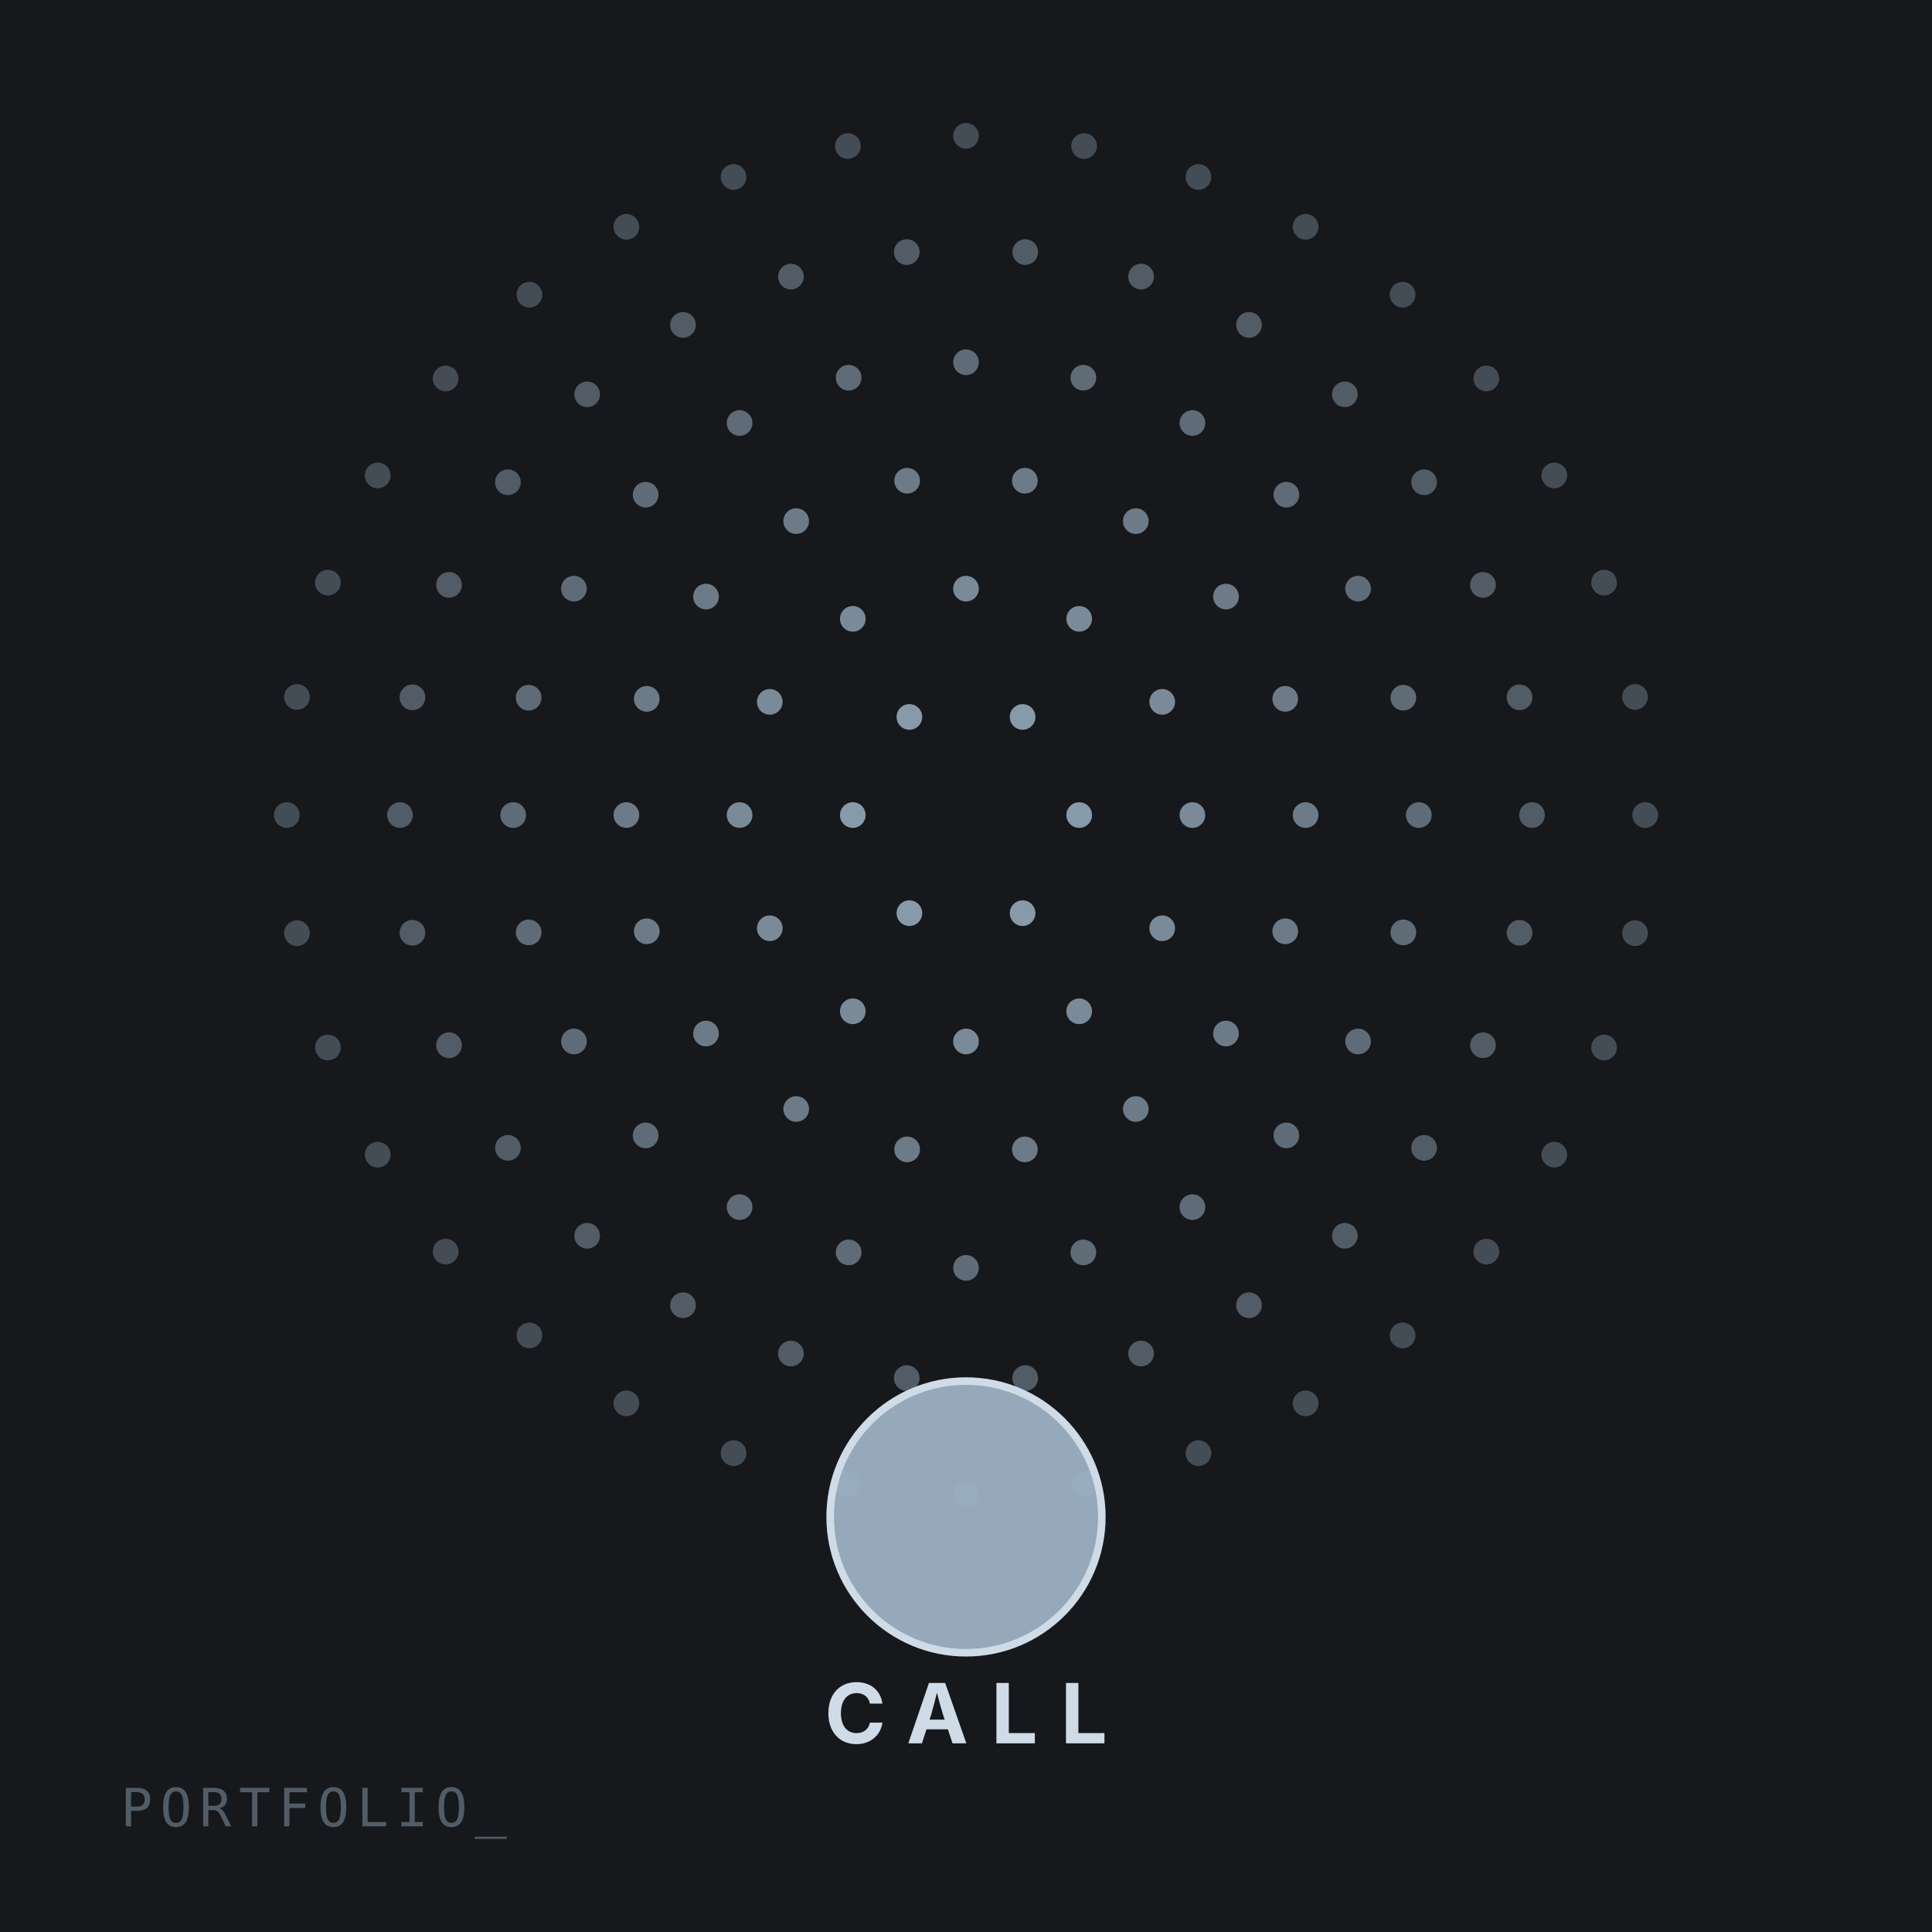
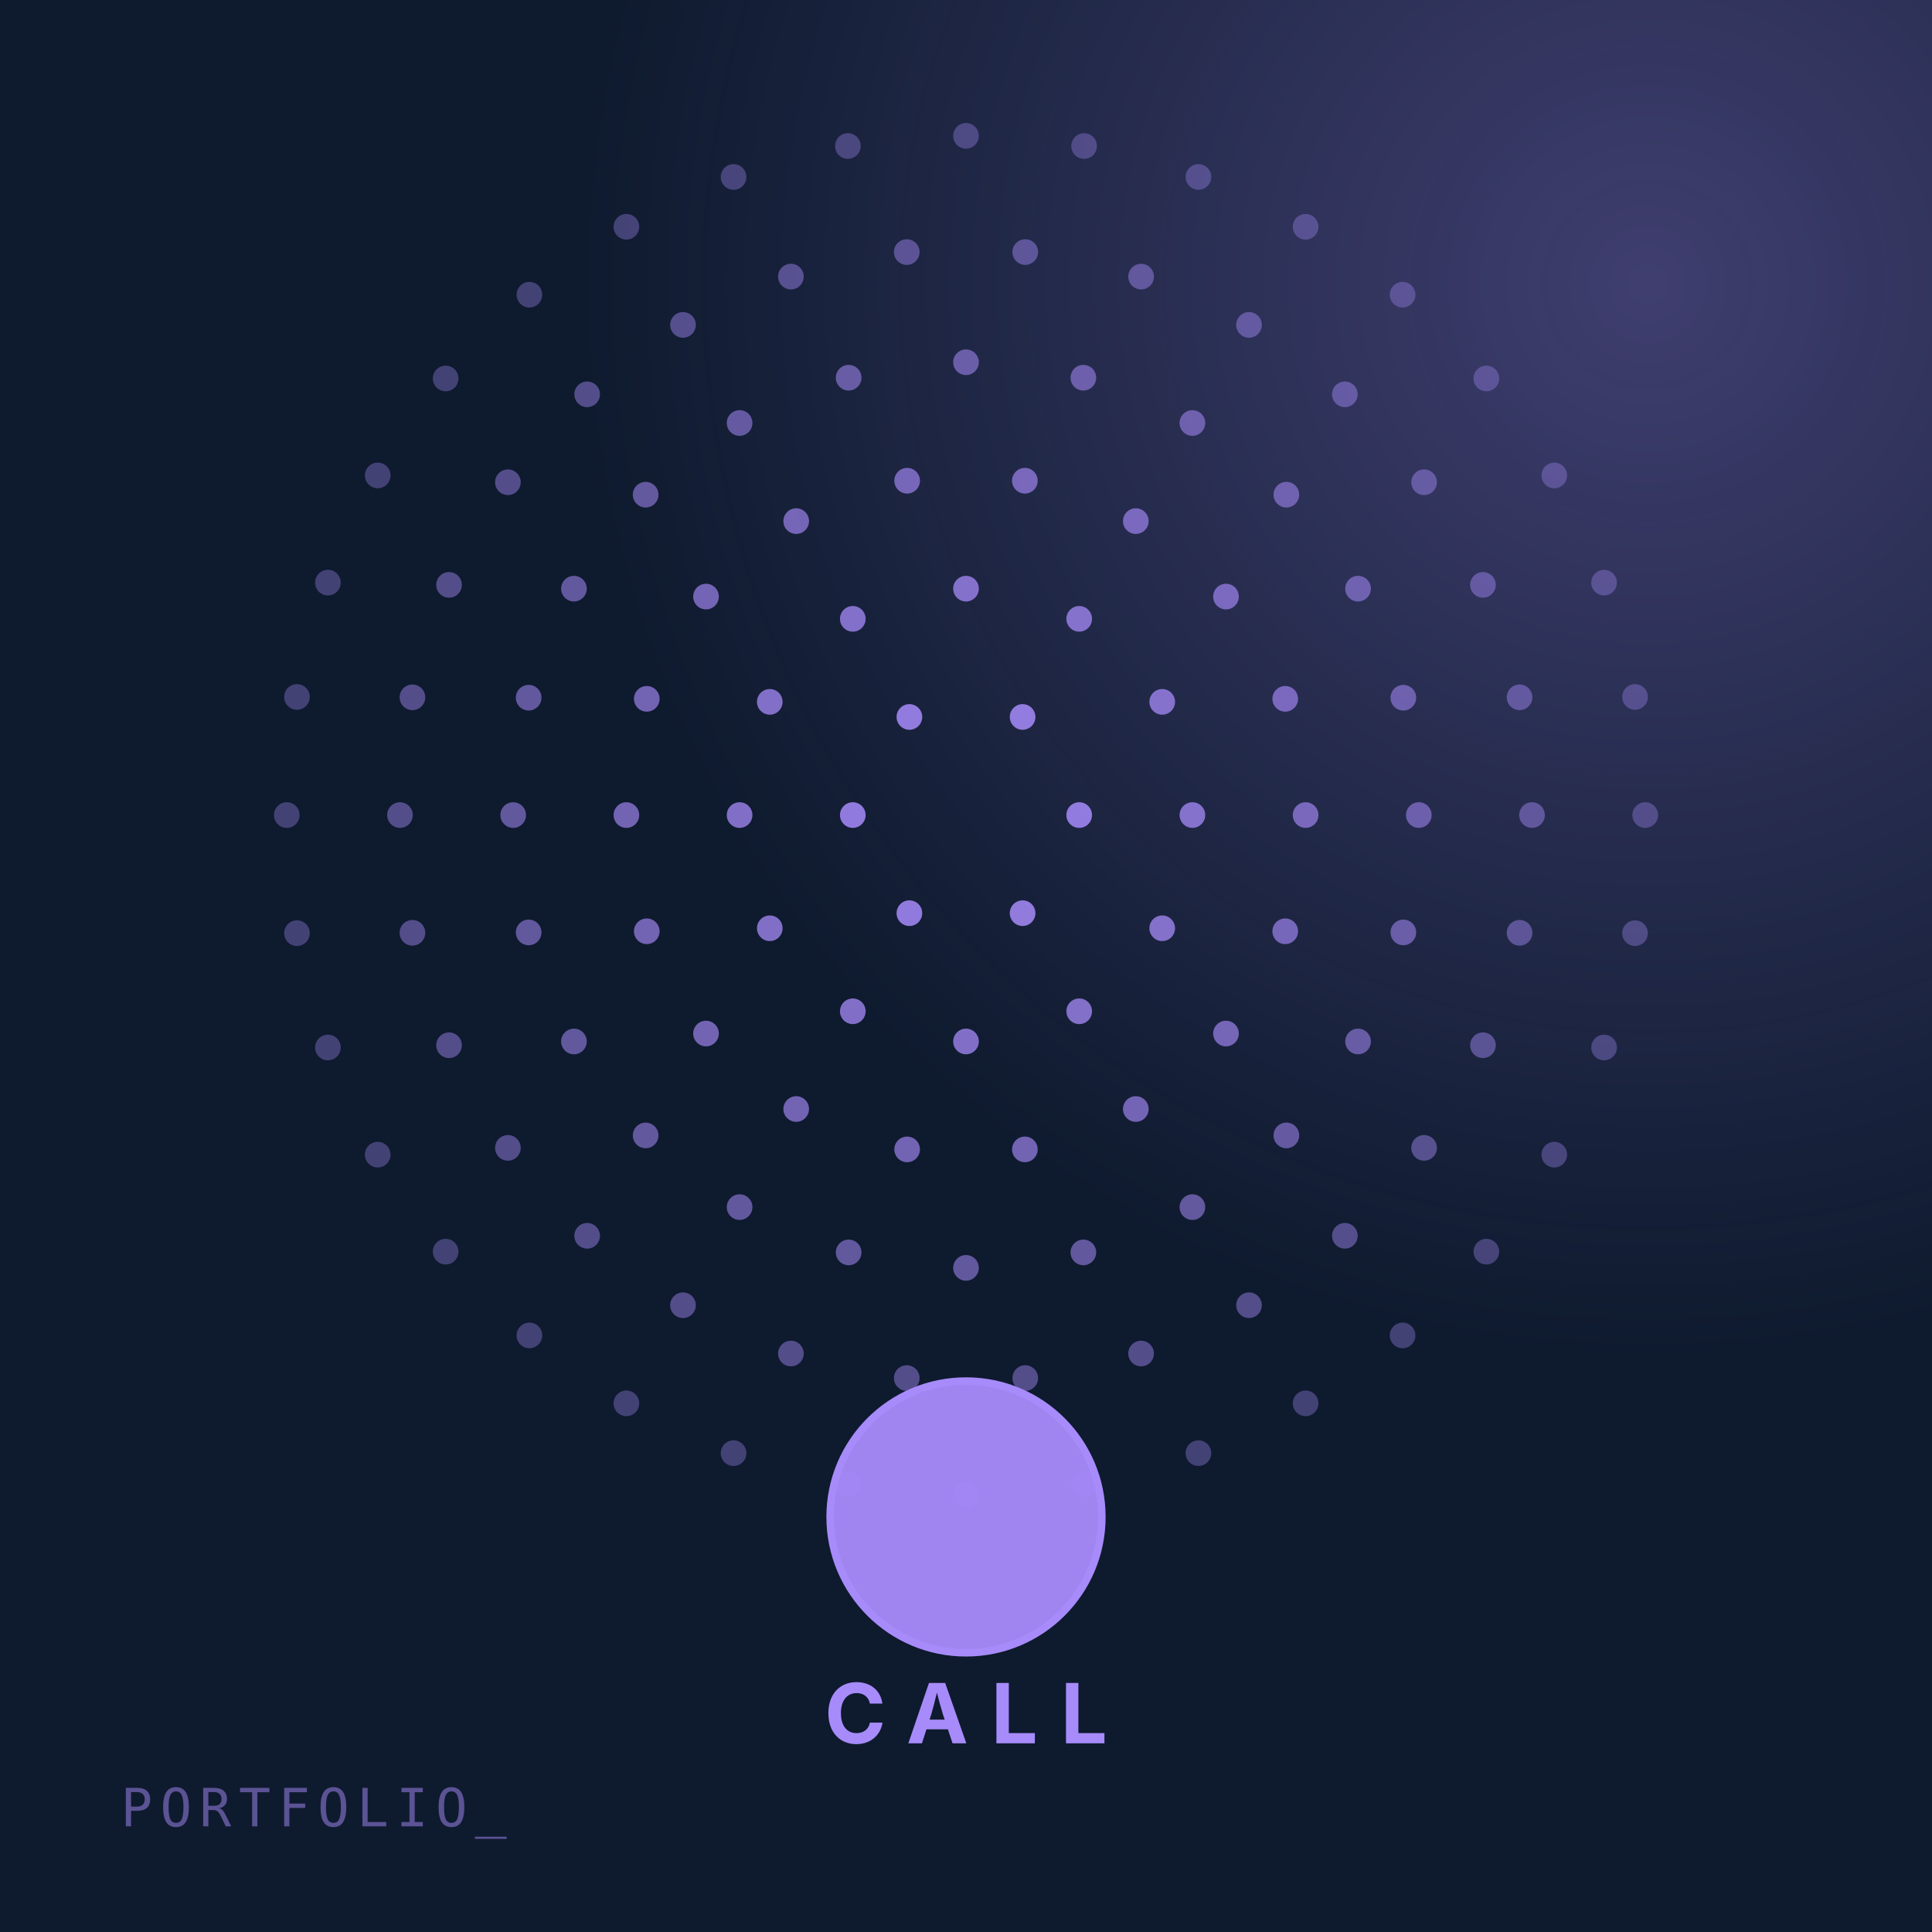
<svg xmlns="http://www.w3.org/2000/svg" viewBox="0 0 512 512" width="512" height="512">
-   <rect width="512" height="512" fill="#16181c" />
-   <g fill="#9bb0c2">
+   <defs>
+     <radialGradient id="g-a78bfa" cx="0.85" cy="0.15" r="0.55">
+       <stop offset="0" stop-color="#a78bfa" stop-opacity="0.32" />
+       <stop offset="1" stop-color="#a78bfa" stop-opacity="0" />
+     </radialGradient>
+   </defs>
+   <rect width="512" height="512" fill="#0e1a2e" />
+   <rect width="512" height="512" fill="url(#g-a78bfa)" />
+   <g fill="#a78bfa">
    <circle cx="286.0" cy="216.0" r="3.4" opacity="0.85" />
    <circle cx="271.0" cy="242.0" r="3.4" opacity="0.85" />
    <circle cx="241.0" cy="242.0" r="3.4" opacity="0.85" />
    <circle cx="226.0" cy="216.0" r="3.4" opacity="0.85" />
    <circle cx="241.0" cy="190.0" r="3.4" opacity="0.85" />
    <circle cx="271.0" cy="190.0" r="3.4" opacity="0.85" />
    <circle cx="316.0" cy="216.0" r="3.4" opacity="0.75" />
    <circle cx="308.0" cy="246.0" r="3.4" opacity="0.75" />
    <circle cx="286.0" cy="268.0" r="3.4" opacity="0.75" />
    <circle cx="256.0" cy="276.0" r="3.4" opacity="0.75" />
    <circle cx="226.0" cy="268.0" r="3.4" opacity="0.75" />
    <circle cx="204.0" cy="246.0" r="3.4" opacity="0.75" />
    <circle cx="196.0" cy="216.0" r="3.4" opacity="0.75" />
    <circle cx="204.0" cy="186.0" r="3.4" opacity="0.75" />
    <circle cx="226.0" cy="164.0" r="3.4" opacity="0.75" />
    <circle cx="256.0" cy="156.0" r="3.4" opacity="0.75" />
    <circle cx="286.0" cy="164.0" r="3.4" opacity="0.75" />
    <circle cx="308.0" cy="186.0" r="3.4" opacity="0.75" />
    <circle cx="346.0" cy="216.0" r="3.4" opacity="0.65" />
    <circle cx="340.6" cy="246.8" r="3.4" opacity="0.65" />
    <circle cx="324.9" cy="273.9" r="3.4" opacity="0.65" />
    <circle cx="301.0" cy="293.9" r="3.4" opacity="0.65" />
    <circle cx="271.6" cy="304.6" r="3.4" opacity="0.65" />
    <circle cx="240.4" cy="304.6" r="3.4" opacity="0.65" />
    <circle cx="211.0" cy="293.9" r="3.4" opacity="0.65" />
    <circle cx="187.1" cy="273.9" r="3.4" opacity="0.65" />
    <circle cx="171.4" cy="246.8" r="3.4" opacity="0.65" />
    <circle cx="166.0" cy="216.0" r="3.4" opacity="0.65" />
    <circle cx="171.4" cy="185.2" r="3.4" opacity="0.65" />
    <circle cx="187.1" cy="158.1" r="3.4" opacity="0.65" />
    <circle cx="211.0" cy="138.1" r="3.4" opacity="0.65" />
    <circle cx="240.4" cy="127.4" r="3.4" opacity="0.65" />
    <circle cx="271.6" cy="127.4" r="3.4" opacity="0.65" />
    <circle cx="301.0" cy="138.1" r="3.4" opacity="0.65" />
    <circle cx="324.9" cy="158.1" r="3.4" opacity="0.65" />
    <circle cx="340.6" cy="185.2" r="3.4" opacity="0.65" />
    <circle cx="376.0" cy="216.0" r="3.4" opacity="0.55" />
    <circle cx="371.9" cy="247.1" r="3.4" opacity="0.55" />
    <circle cx="359.9" cy="276.0" r="3.4" opacity="0.55" />
    <circle cx="340.9" cy="300.9" r="3.4" opacity="0.55" />
    <circle cx="316.0" cy="319.9" r="3.4" opacity="0.55" />
    <circle cx="287.1" cy="331.9" r="3.4" opacity="0.55" />
    <circle cx="256.0" cy="336.0" r="3.4" opacity="0.55" />
    <circle cx="224.9" cy="331.9" r="3.4" opacity="0.55" />
    <circle cx="196.0" cy="319.9" r="3.4" opacity="0.55" />
    <circle cx="171.1" cy="300.9" r="3.4" opacity="0.55" />
    <circle cx="152.1" cy="276.0" r="3.4" opacity="0.55" />
    <circle cx="140.1" cy="247.1" r="3.4" opacity="0.55" />
    <circle cx="136.0" cy="216.0" r="3.4" opacity="0.55" />
    <circle cx="140.1" cy="184.9" r="3.4" opacity="0.55" />
    <circle cx="152.1" cy="156.0" r="3.4" opacity="0.55" />
    <circle cx="171.1" cy="131.1" r="3.4" opacity="0.55" />
    <circle cx="196.0" cy="112.1" r="3.4" opacity="0.55" />
    <circle cx="224.9" cy="100.1" r="3.4" opacity="0.55" />
    <circle cx="256.0" cy="96.0" r="3.4" opacity="0.55" />
    <circle cx="287.1" cy="100.1" r="3.4" opacity="0.55" />
    <circle cx="316.0" cy="112.1" r="3.4" opacity="0.55" />
    <circle cx="340.9" cy="131.1" r="3.4" opacity="0.55" />
    <circle cx="359.9" cy="156.0" r="3.4" opacity="0.55" />
    <circle cx="371.9" cy="184.9" r="3.4" opacity="0.55" />
    <circle cx="406.0" cy="216.0" r="3.4" opacity="0.45" />
    <circle cx="402.7" cy="247.2" r="3.4" opacity="0.45" />
    <circle cx="393.0" cy="277.0" r="3.4" opacity="0.45" />
    <circle cx="377.4" cy="304.2" r="3.4" opacity="0.45" />
    <circle cx="356.4" cy="327.5" r="3.4" opacity="0.45" />
    <circle cx="331.0" cy="345.9" r="3.4" opacity="0.45" />
    <circle cx="302.4" cy="358.7" r="3.4" opacity="0.45" />
    <circle cx="271.7" cy="365.2" r="3.4" opacity="0.45" />
    <circle cx="240.3" cy="365.2" r="3.4" opacity="0.45" />
    <circle cx="209.6" cy="358.7" r="3.4" opacity="0.45" />
    <circle cx="181.0" cy="345.9" r="3.4" opacity="0.45" />
    <circle cx="155.6" cy="327.5" r="3.4" opacity="0.45" />
    <circle cx="134.6" cy="304.2" r="3.4" opacity="0.45" />
    <circle cx="119.0" cy="277.0" r="3.4" opacity="0.45" />
    <circle cx="109.3" cy="247.2" r="3.4" opacity="0.45" />
    <circle cx="106.0" cy="216.0" r="3.4" opacity="0.45" />
    <circle cx="109.3" cy="184.8" r="3.4" opacity="0.45" />
    <circle cx="119.0" cy="155.0" r="3.4" opacity="0.45" />
    <circle cx="134.6" cy="127.8" r="3.4" opacity="0.45" />
    <circle cx="155.6" cy="104.5" r="3.4" opacity="0.45" />
    <circle cx="181.0" cy="86.1" r="3.4" opacity="0.45" />
    <circle cx="209.6" cy="73.3" r="3.4" opacity="0.45" />
    <circle cx="240.3" cy="66.8" r="3.4" opacity="0.45" />
    <circle cx="271.7" cy="66.8" r="3.4" opacity="0.45" />
    <circle cx="302.4" cy="73.3" r="3.4" opacity="0.45" />
    <circle cx="331.0" cy="86.1" r="3.4" opacity="0.45" />
    <circle cx="356.4" cy="104.5" r="3.4" opacity="0.45" />
    <circle cx="377.4" cy="127.8" r="3.4" opacity="0.45" />
    <circle cx="393.0" cy="155.0" r="3.4" opacity="0.45" />
    <circle cx="402.7" cy="184.8" r="3.4" opacity="0.45" />
    <circle cx="436.0" cy="216.0" r="3.4" opacity="0.35" />
    <circle cx="433.3" cy="247.3" r="3.4" opacity="0.35" />
    <circle cx="425.1" cy="277.6" r="3.4" opacity="0.35" />
    <circle cx="411.9" cy="306.0" r="3.4" opacity="0.35" />
    <circle cx="393.9" cy="331.7" r="3.4" opacity="0.35" />
    <circle cx="371.7" cy="353.9" r="3.4" opacity="0.35" />
    <circle cx="346.0" cy="371.9" r="3.4" opacity="0.35" />
    <circle cx="317.6" cy="385.1" r="3.4" opacity="0.35" />
    <circle cx="287.3" cy="393.3" r="3.4" opacity="0.35" />
    <circle cx="256.0" cy="396.0" r="3.4" opacity="0.35" />
    <circle cx="224.7" cy="393.3" r="3.4" opacity="0.35" />
    <circle cx="194.4" cy="385.1" r="3.4" opacity="0.35" />
    <circle cx="166.0" cy="371.9" r="3.4" opacity="0.35" />
    <circle cx="140.3" cy="353.9" r="3.4" opacity="0.35" />
    <circle cx="118.1" cy="331.7" r="3.4" opacity="0.35" />
    <circle cx="100.1" cy="306.0" r="3.4" opacity="0.35" />
    <circle cx="86.9" cy="277.6" r="3.4" opacity="0.35" />
    <circle cx="78.7" cy="247.3" r="3.4" opacity="0.35" />
    <circle cx="76.0" cy="216.0" r="3.4" opacity="0.35" />
    <circle cx="78.7" cy="184.7" r="3.4" opacity="0.35" />
    <circle cx="86.9" cy="154.4" r="3.4" opacity="0.35" />
    <circle cx="100.1" cy="126.0" r="3.4" opacity="0.35" />
    <circle cx="118.1" cy="100.3" r="3.4" opacity="0.35" />
    <circle cx="140.3" cy="78.1" r="3.4" opacity="0.35" />
    <circle cx="166.0" cy="60.1" r="3.4" opacity="0.35" />
    <circle cx="194.4" cy="46.9" r="3.4" opacity="0.35" />
    <circle cx="224.7" cy="38.7" r="3.4" opacity="0.35" />
    <circle cx="256.0" cy="36.0" r="3.4" opacity="0.35" />
    <circle cx="287.3" cy="38.7" r="3.4" opacity="0.35" />
    <circle cx="317.6" cy="46.9" r="3.4" opacity="0.35" />
    <circle cx="346.0" cy="60.1" r="3.4" opacity="0.35" />
    <circle cx="371.7" cy="78.1" r="3.4" opacity="0.35" />
    <circle cx="393.9" cy="100.3" r="3.4" opacity="0.35" />
    <circle cx="411.9" cy="126.0" r="3.4" opacity="0.35" />
    <circle cx="425.1" cy="154.4" r="3.4" opacity="0.35" />
    <circle cx="433.3" cy="184.7" r="3.4" opacity="0.35" />
  </g>
-   <circle cx="256" cy="402" r="36" fill="#9bb0c2" opacity="0.95" />
-   <circle cx="256" cy="402" r="36" fill="none" stroke="#cfdce8" stroke-width="2" />
-   <text x="256" y="462" text-anchor="middle" font-family="Inter, system-ui, sans-serif" font-size="22" font-weight="700" letter-spacing="6" fill="#cfdce8">CALL</text>
-   <text x="32" y="484" font-family="JetBrains Mono, ui-monospace, monospace" font-size="14" letter-spacing="2" fill="#9bb0c2" opacity="0.45">PORTFOLIO_</text>
+   <circle cx="256" cy="402" r="36" fill="#a78bfa" opacity="0.95" />
+   <circle cx="256" cy="402" r="36" fill="none" stroke="#a78bfa" stroke-width="2" />
+   <text x="256" y="462" text-anchor="middle" font-family="Inter, system-ui, sans-serif" font-size="22" font-weight="700" letter-spacing="6" fill="#a78bfa">CALL</text>
+   <text x="32" y="484" font-family="JetBrains Mono, ui-monospace, monospace" font-size="14" letter-spacing="2" fill="#a78bfa" opacity="0.5">PORTFOLIO_</text>
</svg>
